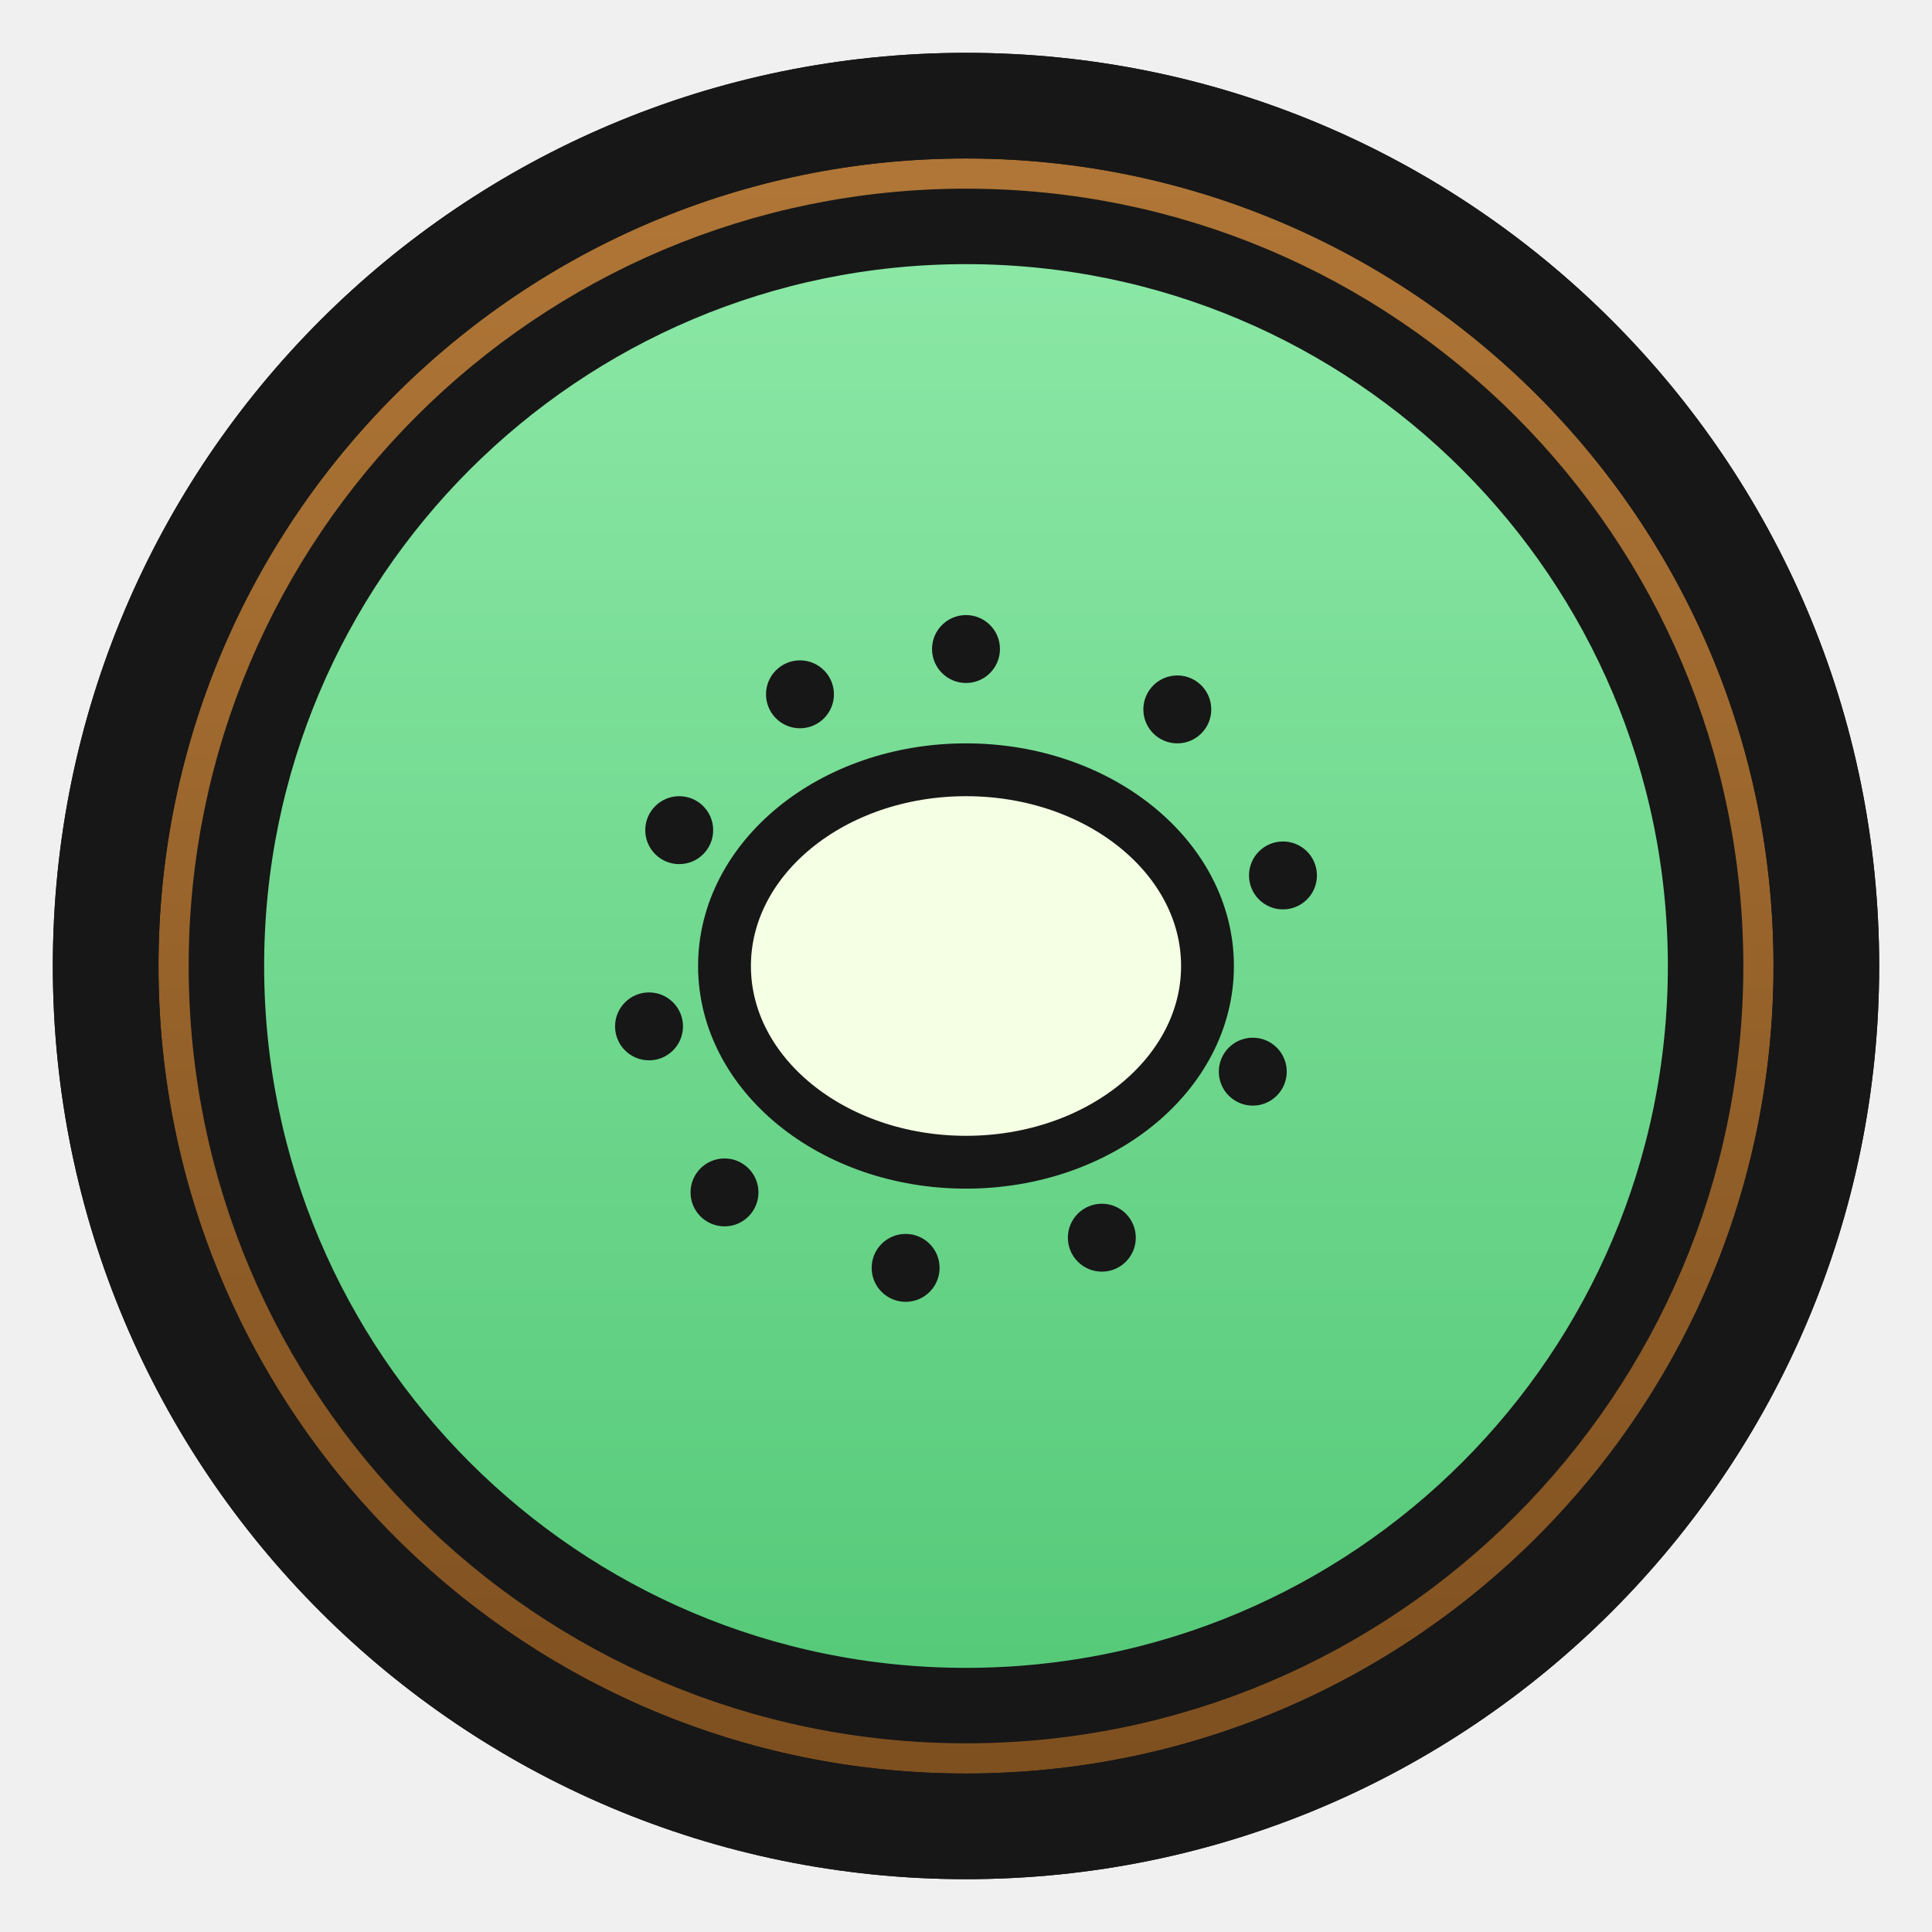
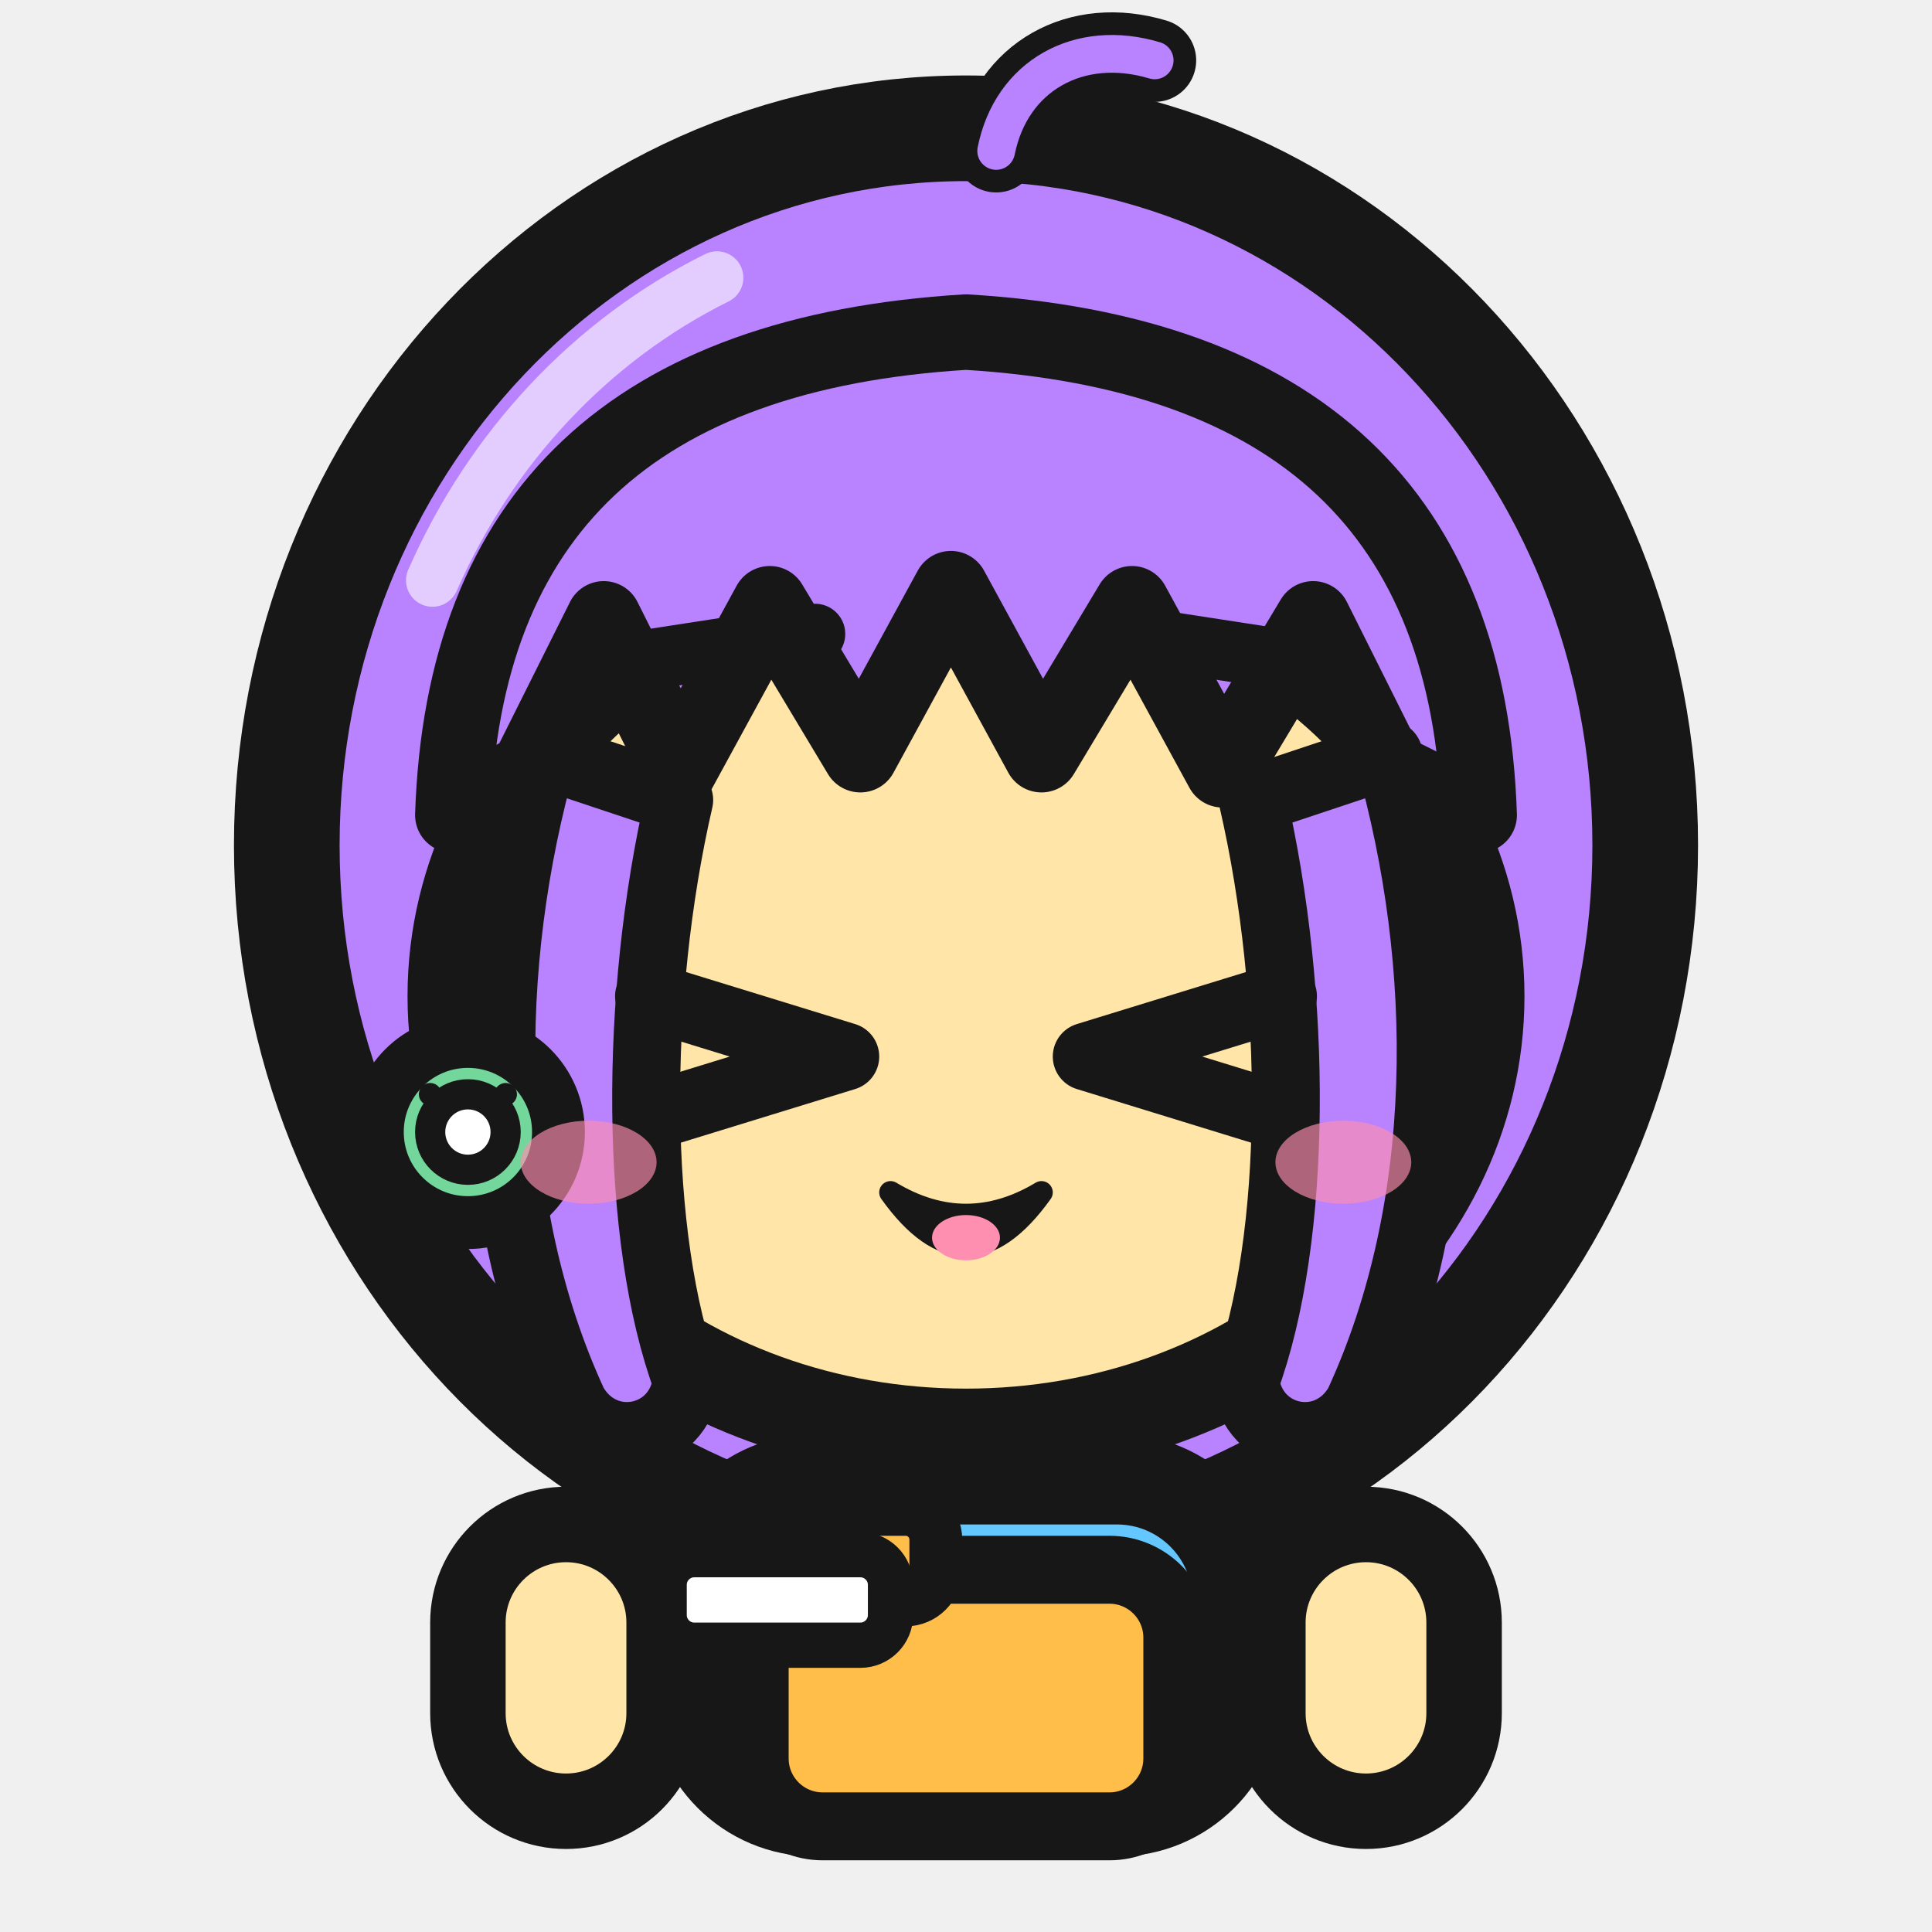
<svg xmlns="http://www.w3.org/2000/svg" viewBox="0 0 256 256" width="256" height="256">
-   <defs>
-     <linearGradient id="kiwi_rind" x1="0%" y1="0%" x2="0%" y2="100%">
-       <stop offset="0%" stop-color="#B27838" />
-       <stop offset="100%" stop-color="#7C4E1E" />
-     </linearGradient>
-     <linearGradient id="kiwi_flesh" x1="0%" y1="0%" x2="0%" y2="100%">
-       <stop offset="0%" stop-color="#8CE8A6" />
-       <stop offset="100%" stop-color="#55C978" />
-     </linearGradient>
-   </defs>
-   <circle cx="128" cy="128" r="114" fill="url(#kiwi_rind)" stroke="#171717" stroke-width="14" />
-   <circle cx="128" cy="128" r="98" fill="url(#kiwi_flesh)" stroke="#171717" stroke-width="10" />
-   <ellipse cx="128" cy="128" rx="32" ry="26" fill="#F4FFE4" stroke="#171717" stroke-width="7" />
-   <circle cx="128" cy="86" r="4.5" fill="#171717" />
-   <circle cx="156" cy="94" r="4.5" fill="#171717" />
-   <circle cx="170" cy="116" r="4.5" fill="#171717" />
-   <circle cx="166" cy="142" r="4.5" fill="#171717" />
-   <circle cx="146" cy="164" r="4.5" fill="#171717" />
-   <circle cx="120" cy="168" r="4.5" fill="#171717" />
-   <circle cx="96" cy="158" r="4.5" fill="#171717" />
-   <circle cx="86" cy="136" r="4.5" fill="#171717" />
-   <circle cx="90" cy="110" r="4.5" fill="#171717" />
-   <circle cx="106" cy="92" r="4.5" fill="#171717" />
-   <circle cx="128" cy="128" r="114" fill="none" stroke="#171717" stroke-width="14" />
+   <ellipse cx="128" cy="112" rx="90" ry="95" fill="#B982FF" stroke="#171717" stroke-width="14" />
+   <rect x="92" y="196" width="72" height="44" rx="16" fill="#65C7FF" stroke="#171717" stroke-width="12" stroke-linejoin="round" />
+   <rect x="62" y="202" width="26" height="38" rx="13" fill="#FFE6A8" stroke="#171717" stroke-width="10" />
+   <rect x="168" y="202" width="26" height="38" rx="13" fill="#FFE6A8" stroke="#171717" stroke-width="10" />
+   <rect x="100" y="208" width="56" height="34" rx="9" fill="#FFBD4A" stroke="#171717" stroke-width="9" stroke-linejoin="round" />
+   <rect x="100" y="200" width="24" height="12" rx="4" fill="#FFBD4A" stroke="#171717" stroke-width="7" />
+   <rect x="88" y="206" width="30" height="12" rx="4" fill="#FFFFFF" stroke="#171717" stroke-width="6" />
+   <ellipse cx="128" cy="132" rx="68" ry="58" fill="#FFE6A8" stroke="#171717" stroke-width="12" />
+   <path d="M 60 108 Q 62 48 128 44 Q 194 48 196 108 L 184 102 L 174 82 L 162 102 L 150 80 L 138 100 L 126 78 L 114 100 L 102 80 L 90 102 L 80 82 L 70 102 Z" fill="#B982FF" stroke="#171717" stroke-width="10" stroke-linejoin="round" />
+   <path d="M 72 100 C 64 128 64 160 76 186 C 80 193 90 191 91 183 C 84 164 84 132 90 106 Z" fill="#B982FF" stroke="#171717" stroke-width="9" stroke-linejoin="round" />
+   <path d="M 184 100 C 192 128 192 160 180 186 C 176 193 166 191 165 183 C 172 164 172 132 166 106 Z" fill="#B982FF" stroke="#171717" stroke-width="9" stroke-linejoin="round" />
+   <path d="M 132 20 C 134 10 143 5 153 8" fill="none" stroke="#171717" stroke-width="11" stroke-linecap="round" />
+   <path d="M 132 20 C 134 10 143 5 153 8" fill="none" stroke="#B982FF" stroke-width="5" stroke-linecap="round" />
+   <path d="M 57.3 76.9 A 78 83 0 0 1 95.0 36.8" fill="none" stroke="#FFFFFF" stroke-width="7" stroke-linecap="round" opacity="0.6" />
+   <circle cx="62" cy="150" r="12" fill="#73D69A" stroke="#171717" stroke-width="7" />
+   <circle cx="62" cy="150" r="5" fill="#FFFFFF" stroke="#171717" stroke-width="4" />
+   <circle cx="57" cy="145" r="1.5" fill="#171717" />
+   <circle cx="67" cy="145" r="1.5" fill="#171717" />
+   <circle cx="62" cy="155" r="1.5" fill="#171717" />
+   <path d="M 82 88 L 108 84" stroke="#171717" stroke-width="8" stroke-linecap="round" />
+   <path d="M 148 84 L 174 88" stroke="#171717" stroke-width="8" stroke-linecap="round" />
+   <path d="M 86 132 L 112 140 L 86 148" fill="none" stroke="#171717" stroke-width="9" stroke-linecap="round" stroke-linejoin="round" />
+   <path d="M 170 132 L 144 140 L 170 148" fill="none" stroke="#171717" stroke-width="9" stroke-linecap="round" stroke-linejoin="round" />
+   <ellipse cx="78" cy="154" rx="9" ry="5.5" fill="#FF8FB1" fill-opacity="0.65" />
+   <ellipse cx="178" cy="154" rx="9" ry="5.5" fill="#FF8FB1" fill-opacity="0.65" />
+   <path d="M 118 158 Q 128 172 138 158 Q 128 164 118 158 Z" fill="#171717" stroke="#171717" stroke-width="3" stroke-linejoin="round" />
+   <ellipse cx="128" cy="164" rx="4.5" ry="3" fill="#FF8FB1" />
</svg>
